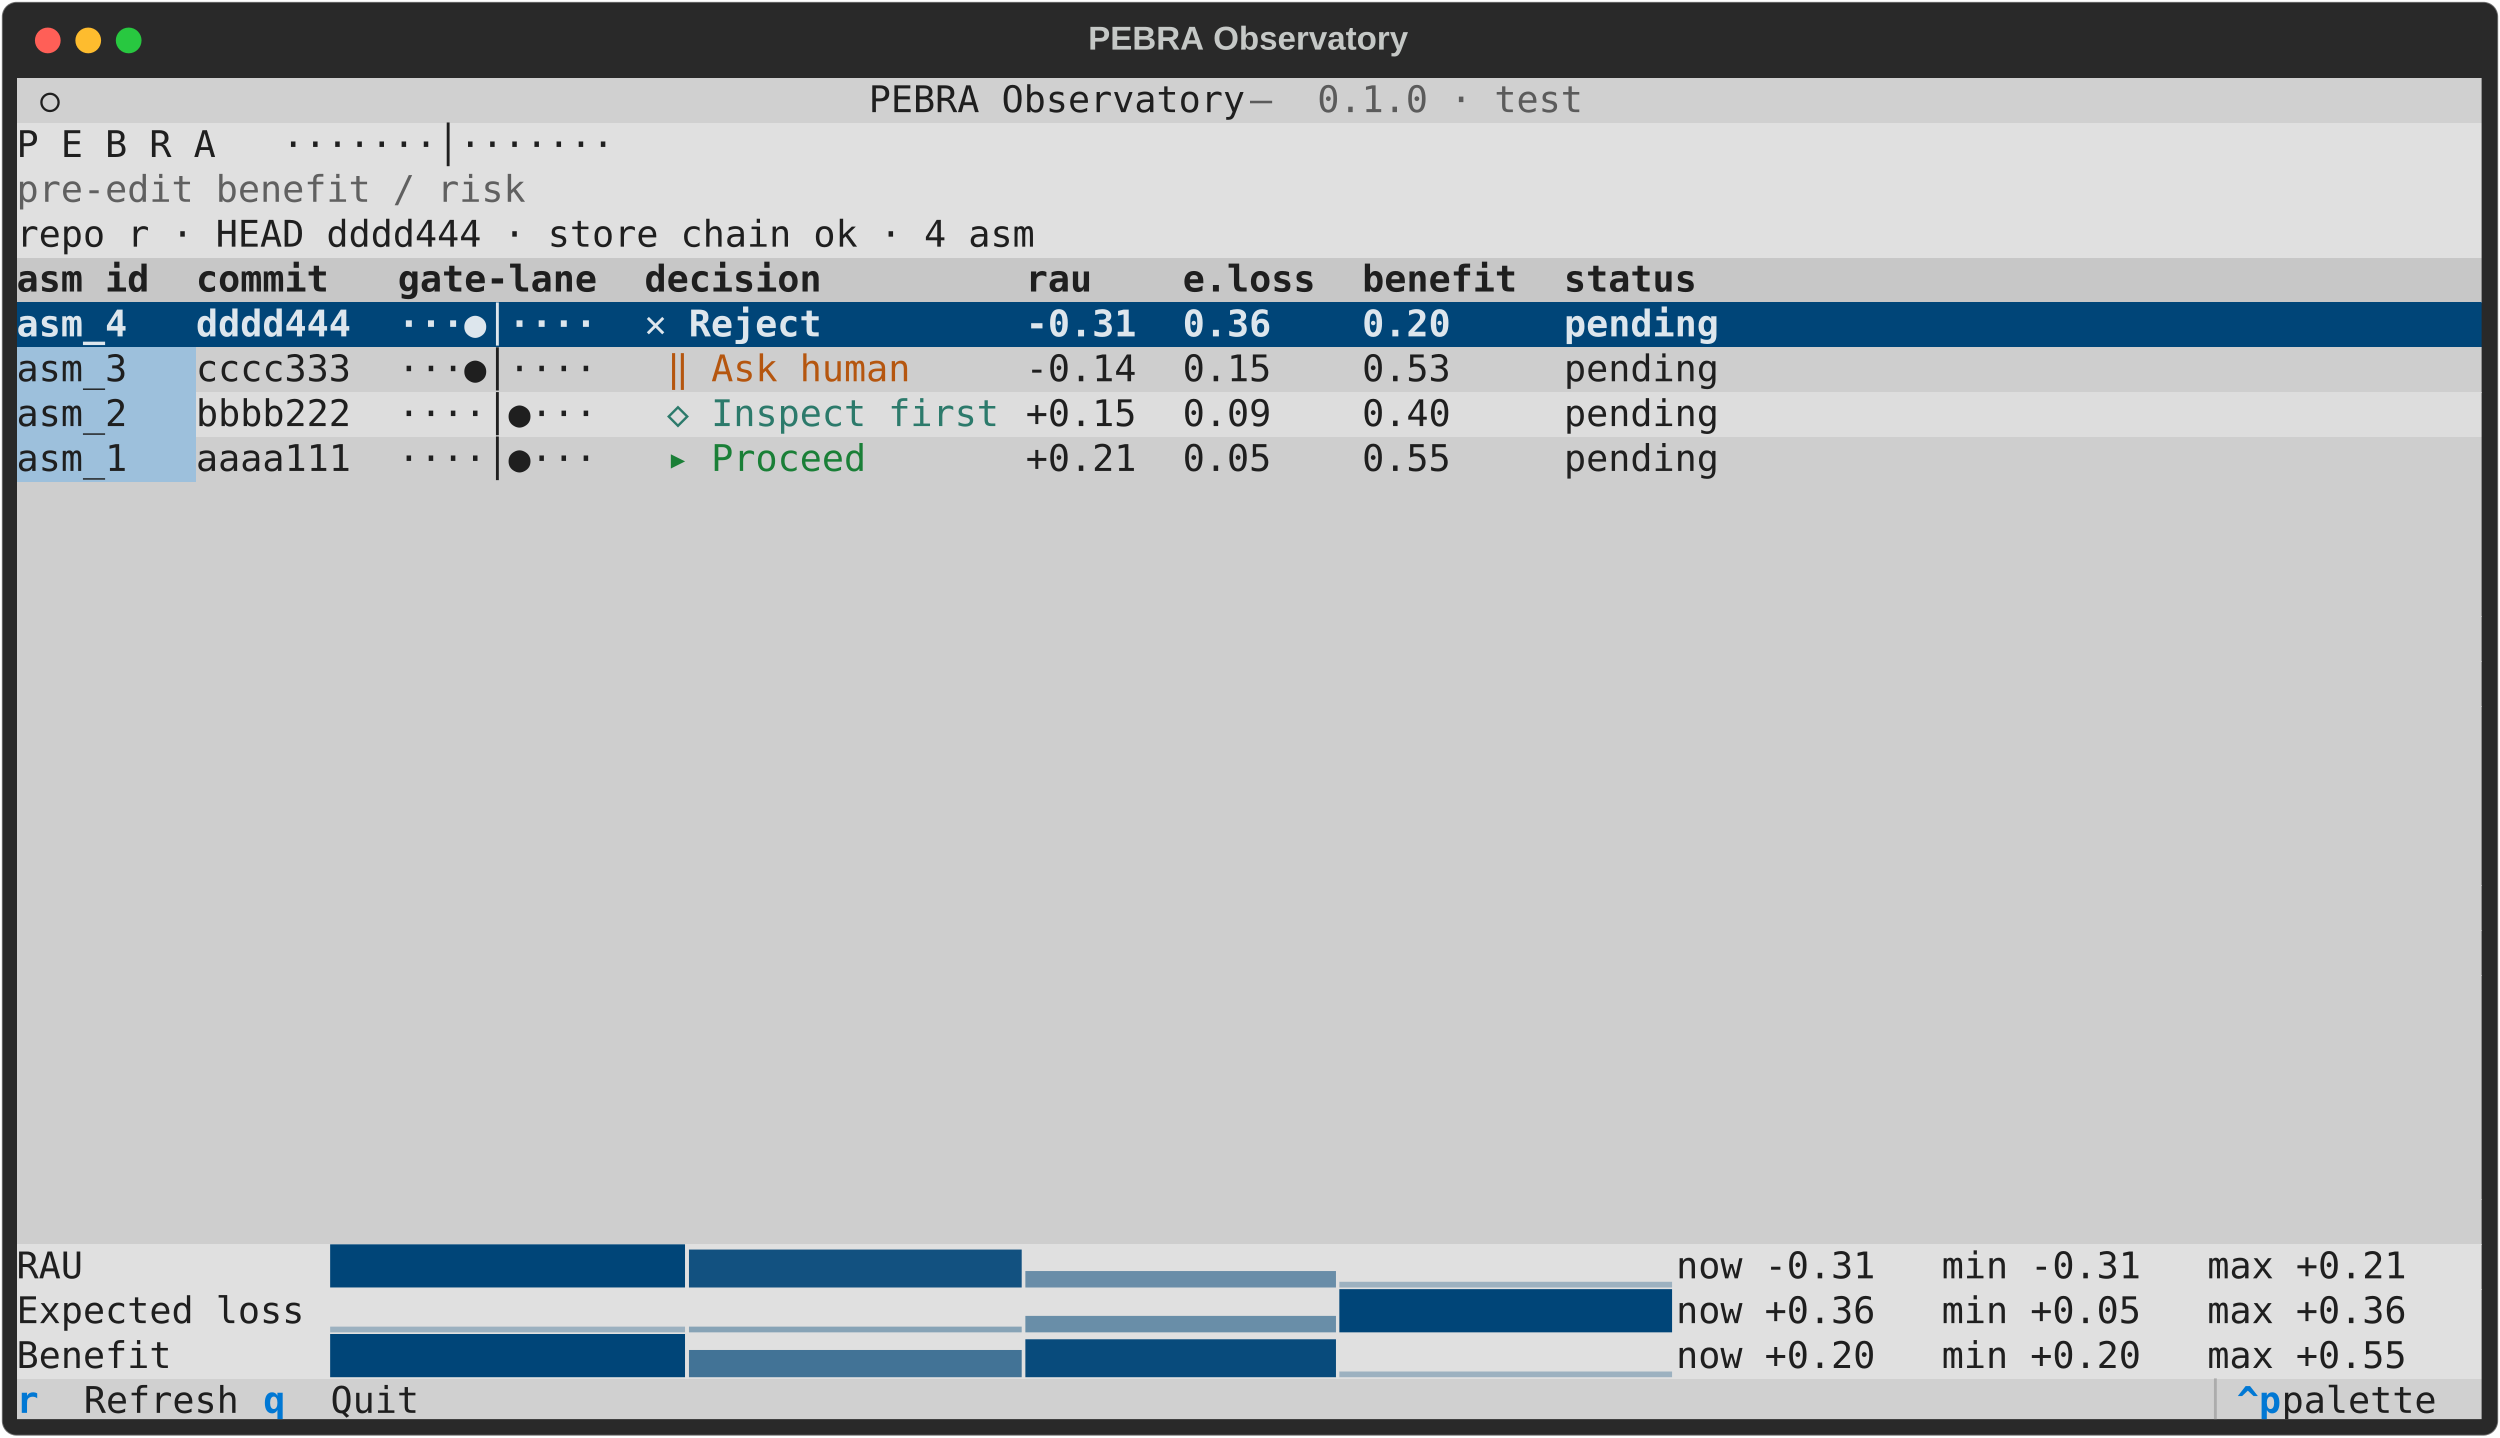
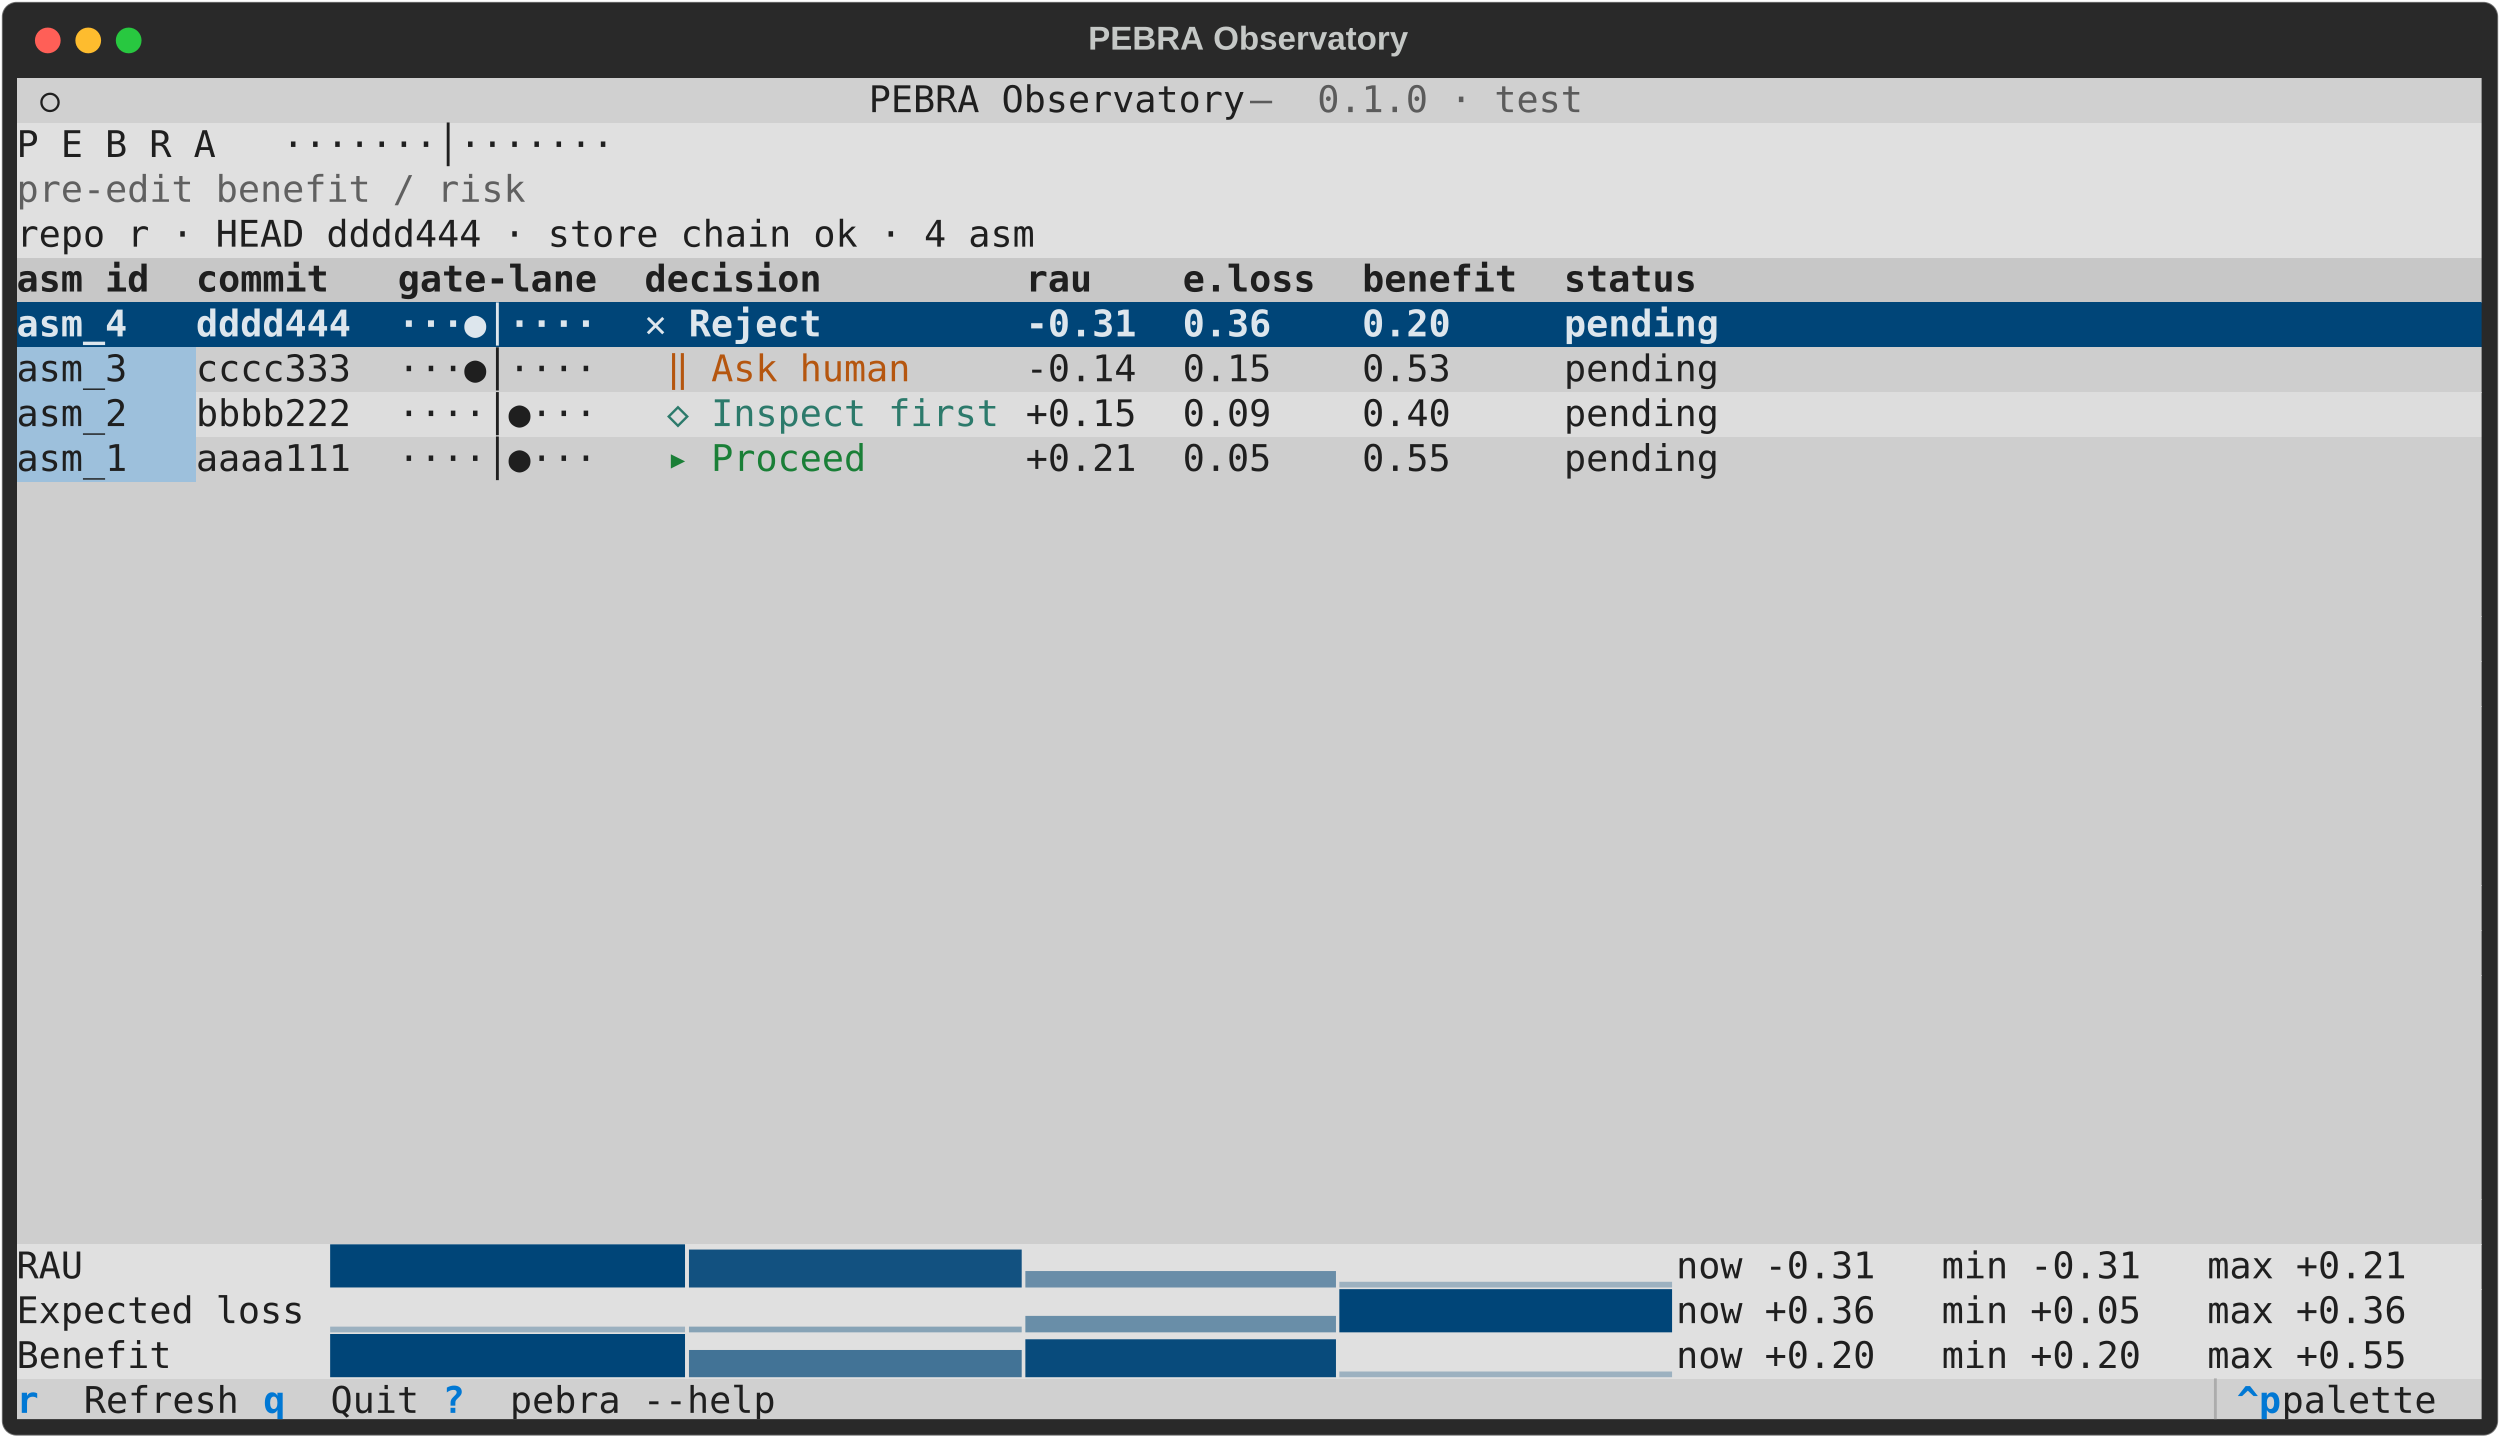
<svg xmlns="http://www.w3.org/2000/svg" class="rich-terminal" viewBox="0 0 1360 782.0">
  <style>

    @font-face {
        font-family: "Fira Code";
        src: local("FiraCode-Regular"),
                url("https://cdnjs.cloudflare.com/ajax/libs/firacode/6.2.0/woff2/FiraCode-Regular.woff2") format("woff2"),
                url("https://cdnjs.cloudflare.com/ajax/libs/firacode/6.2.0/woff/FiraCode-Regular.woff") format("woff");
        font-style: normal;
        font-weight: 400;
    }
    @font-face {
        font-family: "Fira Code";
        src: local("FiraCode-Bold"),
                url("https://cdnjs.cloudflare.com/ajax/libs/firacode/6.2.0/woff2/FiraCode-Bold.woff2") format("woff2"),
                url("https://cdnjs.cloudflare.com/ajax/libs/firacode/6.2.0/woff/FiraCode-Bold.woff") format("woff");
        font-style: bold;
        font-weight: 700;
    }

    .terminal-matrix {
        font-family: Fira Code, monospace;
        font-size: 20px;
        line-height: 24.4px;
        font-variant-east-asian: full-width;
    }

    .terminal-title {
        font-size: 18px;
        font-weight: bold;
        font-family: arial;
    }

    .terminal-r1 { fill: #c5c8c6 }
.terminal-r2 { fill: #1f1f1f }
.terminal-r3 { fill: #5b5b5b }
.terminal-r4 { fill: #606060 }
.terminal-r5 { fill: #1f1f1f;font-weight: bold }
.terminal-r6 { fill: #dde6ed;font-weight: bold }
.terminal-r7 { fill: #b5560f }
.terminal-r8 { fill: #2c7a6b }
.terminal-r9 { fill: #1a7f37 }
.terminal-r10 { fill: #004578 }
.terminal-r11 { fill: #125180 }
.terminal-r12 { fill: #698da8 }
.terminal-r13 { fill: #9cb1c0 }
.terminal-r14 { fill: #87a3b6 }
.terminal-r15 { fill: #698ea8 }
.terminal-r16 { fill: #427396 }
.terminal-r17 { fill: #084b7c }
.terminal-r18 { fill: #0178d4;font-weight: bold }
.terminal-r19 { fill: #acacac }
    </style>
  <defs>
    <clipPath id="terminal-clip-terminal">
      <rect x="0" y="0" width="1341.0" height="731.0" />
    </clipPath>
    <clipPath id="terminal-line-0">
      <rect x="0" y="1.5" width="1342" height="24.65" />
    </clipPath>
    <clipPath id="terminal-line-1">
      <rect x="0" y="25.9" width="1342" height="24.65" />
    </clipPath>
    <clipPath id="terminal-line-2">
      <rect x="0" y="50.3" width="1342" height="24.65" />
    </clipPath>
    <clipPath id="terminal-line-3">
      <rect x="0" y="74.7" width="1342" height="24.65" />
    </clipPath>
    <clipPath id="terminal-line-4">
      <rect x="0" y="99.1" width="1342" height="24.65" />
    </clipPath>
    <clipPath id="terminal-line-5">
      <rect x="0" y="123.5" width="1342" height="24.65" />
    </clipPath>
    <clipPath id="terminal-line-6">
      <rect x="0" y="147.9" width="1342" height="24.65" />
    </clipPath>
    <clipPath id="terminal-line-7">
      <rect x="0" y="172.3" width="1342" height="24.65" />
    </clipPath>
    <clipPath id="terminal-line-8">
      <rect x="0" y="196.7" width="1342" height="24.65" />
    </clipPath>
    <clipPath id="terminal-line-9">
      <rect x="0" y="221.1" width="1342" height="24.65" />
    </clipPath>
    <clipPath id="terminal-line-10">
      <rect x="0" y="245.5" width="1342" height="24.65" />
    </clipPath>
    <clipPath id="terminal-line-11">
      <rect x="0" y="269.9" width="1342" height="24.65" />
    </clipPath>
    <clipPath id="terminal-line-12">
      <rect x="0" y="294.3" width="1342" height="24.65" />
    </clipPath>
    <clipPath id="terminal-line-13">
      <rect x="0" y="318.7" width="1342" height="24.65" />
    </clipPath>
    <clipPath id="terminal-line-14">
      <rect x="0" y="343.1" width="1342" height="24.65" />
    </clipPath>
    <clipPath id="terminal-line-15">
      <rect x="0" y="367.5" width="1342" height="24.65" />
    </clipPath>
    <clipPath id="terminal-line-16">
      <rect x="0" y="391.9" width="1342" height="24.65" />
    </clipPath>
    <clipPath id="terminal-line-17">
      <rect x="0" y="416.3" width="1342" height="24.65" />
    </clipPath>
    <clipPath id="terminal-line-18">
      <rect x="0" y="440.7" width="1342" height="24.65" />
    </clipPath>
    <clipPath id="terminal-line-19">
      <rect x="0" y="465.1" width="1342" height="24.65" />
    </clipPath>
    <clipPath id="terminal-line-20">
      <rect x="0" y="489.5" width="1342" height="24.65" />
    </clipPath>
    <clipPath id="terminal-line-21">
      <rect x="0" y="513.9" width="1342" height="24.65" />
    </clipPath>
    <clipPath id="terminal-line-22">
      <rect x="0" y="538.3" width="1342" height="24.65" />
    </clipPath>
    <clipPath id="terminal-line-23">
      <rect x="0" y="562.7" width="1342" height="24.65" />
    </clipPath>
    <clipPath id="terminal-line-24">
      <rect x="0" y="587.1" width="1342" height="24.65" />
    </clipPath>
    <clipPath id="terminal-line-25">
      <rect x="0" y="611.5" width="1342" height="24.65" />
    </clipPath>
    <clipPath id="terminal-line-26">
      <rect x="0" y="635.9" width="1342" height="24.65" />
    </clipPath>
    <clipPath id="terminal-line-27">
      <rect x="0" y="660.3" width="1342" height="24.65" />
    </clipPath>
    <clipPath id="terminal-line-28">
      <rect x="0" y="684.7" width="1342" height="24.65" />
    </clipPath>
  </defs>
  <rect fill="#292929" stroke="rgba(255,255,255,0.35)" stroke-width="1" x="1" y="1" width="1358" height="780" rx="8" />
  <text class="terminal-title" fill="#c5c8c6" text-anchor="middle" x="679" y="27">PEBRA Observatory</text>
  <g transform="translate(26,22)">
    <circle cx="0" cy="0" r="7" fill="#ff5f57" />
    <circle cx="22" cy="0" r="7" fill="#febc2e" />
    <circle cx="44" cy="0" r="7" fill="#28c840" />
  </g>
  <g transform="translate(9, 41)" clip-path="url(#terminal-clip-terminal)">
    <rect fill="#d0d0d0" x="0" y="1.5" width="12.2" height="24.65" shape-rendering="crispEdges" />
    <rect fill="#d0d0d0" x="12.2" y="1.5" width="12.2" height="24.65" shape-rendering="crispEdges" />
    <rect fill="#d0d0d0" x="24.4" y="1.5" width="61" height="24.65" shape-rendering="crispEdges" />
    <rect fill="#d0d0d0" x="85.4" y="1.5" width="12.2" height="24.65" shape-rendering="crispEdges" />
    <rect fill="#d0d0d0" x="97.6" y="1.5" width="366" height="24.65" shape-rendering="crispEdges" />
    <rect fill="#d0d0d0" x="463.6" y="1.5" width="207.4" height="24.65" shape-rendering="crispEdges" />
    <rect fill="#d0d0d0" x="671" y="1.5" width="36.6" height="24.65" shape-rendering="crispEdges" />
    <rect fill="#d0d0d0" x="707.6" y="1.5" width="146.4" height="24.65" shape-rendering="crispEdges" />
    <rect fill="#d0d0d0" x="854" y="1.5" width="366" height="24.65" shape-rendering="crispEdges" />
    <rect fill="#d0d0d0" x="1220" y="1.5" width="12.2" height="24.65" shape-rendering="crispEdges" />
    <rect fill="#d0d0d0" x="1232.2" y="1.5" width="0" height="24.65" shape-rendering="crispEdges" />
    <rect fill="#d0d0d0" x="1232.2" y="1.5" width="109.8" height="24.65" shape-rendering="crispEdges" />
    <rect fill="#e0e0e0" x="0" y="25.9" width="329.4" height="24.65" shape-rendering="crispEdges" />
    <rect fill="#e0e0e0" x="329.4" y="25.9" width="1012.6" height="24.65" shape-rendering="crispEdges" />
    <rect fill="#e0e0e0" x="0" y="50.3" width="280.6" height="24.65" shape-rendering="crispEdges" />
    <rect fill="#e0e0e0" x="280.6" y="50.3" width="1061.4" height="24.65" shape-rendering="crispEdges" />
    <rect fill="#e0e0e0" x="0" y="74.7" width="561.2" height="24.65" shape-rendering="crispEdges" />
    <rect fill="#e0e0e0" x="561.2" y="74.7" width="780.8" height="24.65" shape-rendering="crispEdges" />
    <rect fill="#c7c7c7" x="0" y="99.1" width="97.6" height="24.65" shape-rendering="crispEdges" />
    <rect fill="#c7c7c7" x="97.6" y="99.1" width="109.8" height="24.65" shape-rendering="crispEdges" />
    <rect fill="#c7c7c7" x="207.4" y="99.1" width="134.2" height="24.65" shape-rendering="crispEdges" />
    <rect fill="#c7c7c7" x="341.6" y="99.1" width="207.4" height="24.65" shape-rendering="crispEdges" />
    <rect fill="#c7c7c7" x="549" y="99.1" width="85.4" height="24.65" shape-rendering="crispEdges" />
    <rect fill="#c7c7c7" x="634.4" y="99.1" width="97.6" height="24.65" shape-rendering="crispEdges" />
    <rect fill="#c7c7c7" x="732" y="99.1" width="109.8" height="24.65" shape-rendering="crispEdges" />
    <rect fill="#c7c7c7" x="841.8" y="99.1" width="109.8" height="24.65" shape-rendering="crispEdges" />
    <rect fill="#c7c7c7" x="951.6" y="99.1" width="390.4" height="24.65" shape-rendering="crispEdges" />
    <rect fill="#004578" x="0" y="123.5" width="97.6" height="24.65" shape-rendering="crispEdges" />
    <rect fill="#004578" x="97.6" y="123.5" width="109.8" height="24.65" shape-rendering="crispEdges" />
    <rect fill="#004578" x="207.4" y="123.5" width="134.2" height="24.65" shape-rendering="crispEdges" />
    <rect fill="#004578" x="341.6" y="123.5" width="207.4" height="24.65" shape-rendering="crispEdges" />
    <rect fill="#004578" x="549" y="123.5" width="85.4" height="24.65" shape-rendering="crispEdges" />
    <rect fill="#004578" x="634.4" y="123.5" width="97.6" height="24.65" shape-rendering="crispEdges" />
    <rect fill="#004578" x="732" y="123.5" width="109.8" height="24.65" shape-rendering="crispEdges" />
    <rect fill="#004578" x="841.8" y="123.5" width="109.8" height="24.65" shape-rendering="crispEdges" />
    <rect fill="#004578" x="951.6" y="123.5" width="390.4" height="24.65" shape-rendering="crispEdges" />
    <rect fill="#9dc0dc" x="0" y="147.9" width="97.6" height="24.65" shape-rendering="crispEdges" />
    <rect fill="#cecece" x="97.6" y="147.9" width="109.8" height="24.65" shape-rendering="crispEdges" />
    <rect fill="#cecece" x="207.4" y="147.9" width="134.2" height="24.65" shape-rendering="crispEdges" />
    <rect fill="#cecece" x="341.6" y="147.9" width="12.2" height="24.65" shape-rendering="crispEdges" />
    <rect fill="#cecece" x="353.8" y="147.9" width="134.2" height="24.65" shape-rendering="crispEdges" />
    <rect fill="#cecece" x="488" y="147.9" width="61" height="24.65" shape-rendering="crispEdges" />
    <rect fill="#cecece" x="549" y="147.9" width="85.4" height="24.65" shape-rendering="crispEdges" />
    <rect fill="#cecece" x="634.4" y="147.9" width="97.6" height="24.65" shape-rendering="crispEdges" />
    <rect fill="#cecece" x="732" y="147.9" width="109.8" height="24.65" shape-rendering="crispEdges" />
    <rect fill="#cecece" x="841.8" y="147.9" width="109.8" height="24.65" shape-rendering="crispEdges" />
    <rect fill="#cecece" x="951.6" y="147.9" width="390.4" height="24.65" shape-rendering="crispEdges" />
    <rect fill="#9dc0dc" x="0" y="172.3" width="97.6" height="24.65" shape-rendering="crispEdges" />
    <rect fill="#dddddd" x="97.6" y="172.3" width="109.8" height="24.65" shape-rendering="crispEdges" />
    <rect fill="#dddddd" x="207.4" y="172.3" width="134.2" height="24.65" shape-rendering="crispEdges" />
    <rect fill="#dddddd" x="341.6" y="172.3" width="12.2" height="24.65" shape-rendering="crispEdges" />
    <rect fill="#dddddd" x="353.8" y="172.3" width="183" height="24.65" shape-rendering="crispEdges" />
    <rect fill="#dddddd" x="536.8" y="172.3" width="12.2" height="24.65" shape-rendering="crispEdges" />
    <rect fill="#dddddd" x="549" y="172.3" width="85.4" height="24.65" shape-rendering="crispEdges" />
    <rect fill="#dddddd" x="634.4" y="172.3" width="97.6" height="24.65" shape-rendering="crispEdges" />
    <rect fill="#dddddd" x="732" y="172.3" width="109.8" height="24.65" shape-rendering="crispEdges" />
    <rect fill="#dddddd" x="841.8" y="172.3" width="109.8" height="24.65" shape-rendering="crispEdges" />
    <rect fill="#dddddd" x="951.6" y="172.3" width="390.4" height="24.65" shape-rendering="crispEdges" />
    <rect fill="#9dc0dc" x="0" y="196.7" width="97.6" height="24.65" shape-rendering="crispEdges" />
    <rect fill="#cecece" x="97.6" y="196.7" width="109.8" height="24.65" shape-rendering="crispEdges" />
    <rect fill="#cecece" x="207.4" y="196.7" width="134.2" height="24.65" shape-rendering="crispEdges" />
    <rect fill="#cecece" x="341.6" y="196.7" width="12.2" height="24.65" shape-rendering="crispEdges" />
    <rect fill="#cecece" x="353.8" y="196.7" width="109.8" height="24.65" shape-rendering="crispEdges" />
    <rect fill="#cecece" x="463.6" y="196.7" width="85.4" height="24.65" shape-rendering="crispEdges" />
    <rect fill="#cecece" x="549" y="196.7" width="85.4" height="24.65" shape-rendering="crispEdges" />
    <rect fill="#cecece" x="634.4" y="196.7" width="97.6" height="24.65" shape-rendering="crispEdges" />
    <rect fill="#cecece" x="732" y="196.7" width="109.8" height="24.65" shape-rendering="crispEdges" />
    <rect fill="#cecece" x="841.8" y="196.7" width="109.8" height="24.65" shape-rendering="crispEdges" />
    <rect fill="#cecece" x="951.6" y="196.7" width="390.4" height="24.65" shape-rendering="crispEdges" />
    <rect fill="#cecece" x="0" y="221.1" width="1342" height="24.65" shape-rendering="crispEdges" />
    <rect fill="#cecece" x="0" y="245.5" width="1342" height="24.65" shape-rendering="crispEdges" />
    <rect fill="#cecece" x="0" y="269.9" width="1342" height="24.65" shape-rendering="crispEdges" />
    <rect fill="#cecece" x="0" y="294.3" width="1342" height="24.65" shape-rendering="crispEdges" />
    <rect fill="#cecece" x="0" y="318.7" width="1342" height="24.65" shape-rendering="crispEdges" />
    <rect fill="#cecece" x="0" y="343.1" width="1342" height="24.65" shape-rendering="crispEdges" />
    <rect fill="#cecece" x="0" y="367.5" width="1342" height="24.65" shape-rendering="crispEdges" />
    <rect fill="#cecece" x="0" y="391.9" width="1342" height="24.65" shape-rendering="crispEdges" />
    <rect fill="#cecece" x="0" y="416.3" width="1342" height="24.65" shape-rendering="crispEdges" />
    <rect fill="#cecece" x="0" y="440.7" width="1342" height="24.65" shape-rendering="crispEdges" />
    <rect fill="#cecece" x="0" y="465.1" width="1342" height="24.65" shape-rendering="crispEdges" />
    <rect fill="#cecece" x="0" y="489.5" width="1342" height="24.65" shape-rendering="crispEdges" />
    <rect fill="#cecece" x="0" y="513.9" width="1342" height="24.65" shape-rendering="crispEdges" />
    <rect fill="#cecece" x="0" y="538.3" width="1342" height="24.65" shape-rendering="crispEdges" />
    <rect fill="#cecece" x="0" y="562.7" width="1342" height="24.65" shape-rendering="crispEdges" />
    <rect fill="#cecece" x="0" y="587.1" width="1342" height="24.65" shape-rendering="crispEdges" />
    <rect fill="#cecece" x="0" y="611.5" width="1342" height="24.65" shape-rendering="crispEdges" />
    <rect fill="#e0e0e0" x="0" y="635.9" width="36.6" height="24.65" shape-rendering="crispEdges" />
    <rect fill="#e0e0e0" x="36.6" y="635.9" width="134.2" height="24.65" shape-rendering="crispEdges" />
    <rect fill="#e0e0e0" x="170.8" y="635.9" width="195.2" height="24.65" shape-rendering="crispEdges" />
    <rect fill="#e0e0e0" x="366" y="635.9" width="183" height="24.65" shape-rendering="crispEdges" />
    <rect fill="#e0e0e0" x="549" y="635.9" width="170.8" height="24.65" shape-rendering="crispEdges" />
    <rect fill="#e0e0e0" x="719.8" y="635.9" width="183" height="24.65" shape-rendering="crispEdges" />
    <rect fill="#e0e0e0" x="902.8" y="635.9" width="402.6" height="24.65" shape-rendering="crispEdges" />
    <rect fill="#e0e0e0" x="1305.4" y="635.9" width="36.6" height="24.65" shape-rendering="crispEdges" />
    <rect fill="#e0e0e0" x="0" y="660.3" width="158.6" height="24.65" shape-rendering="crispEdges" />
    <rect fill="#e0e0e0" x="158.6" y="660.3" width="12.2" height="24.65" shape-rendering="crispEdges" />
    <rect fill="#e0e0e0" x="170.8" y="660.3" width="195.2" height="24.65" shape-rendering="crispEdges" />
    <rect fill="#e0e0e0" x="366" y="660.3" width="183" height="24.65" shape-rendering="crispEdges" />
    <rect fill="#e0e0e0" x="549" y="660.3" width="170.8" height="24.65" shape-rendering="crispEdges" />
    <rect fill="#e0e0e0" x="719.8" y="660.3" width="183" height="24.65" shape-rendering="crispEdges" />
    <rect fill="#e0e0e0" x="902.8" y="660.3" width="402.6" height="24.65" shape-rendering="crispEdges" />
    <rect fill="#e0e0e0" x="1305.4" y="660.3" width="36.6" height="24.65" shape-rendering="crispEdges" />
    <rect fill="#e0e0e0" x="0" y="684.7" width="85.4" height="24.65" shape-rendering="crispEdges" />
    <rect fill="#e0e0e0" x="85.4" y="684.7" width="85.4" height="24.65" shape-rendering="crispEdges" />
    <rect fill="#e0e0e0" x="170.8" y="684.7" width="195.2" height="24.65" shape-rendering="crispEdges" />
    <rect fill="#e0e0e0" x="366" y="684.7" width="183" height="24.65" shape-rendering="crispEdges" />
    <rect fill="#e0e0e0" x="549" y="684.7" width="170.8" height="24.65" shape-rendering="crispEdges" />
    <rect fill="#e0e0e0" x="719.8" y="684.7" width="183" height="24.65" shape-rendering="crispEdges" />
    <rect fill="#e0e0e0" x="902.8" y="684.7" width="402.6" height="24.65" shape-rendering="crispEdges" />
    <rect fill="#e0e0e0" x="1305.4" y="684.7" width="36.6" height="24.65" shape-rendering="crispEdges" />
    <rect fill="#d0d0d0" x="0" y="709.1" width="36.6" height="24.65" shape-rendering="crispEdges" />
    <rect fill="#d0d0d0" x="36.6" y="709.1" width="97.6" height="24.65" shape-rendering="crispEdges" />
    <rect fill="#d0d0d0" x="134.2" y="709.1" width="36.6" height="24.65" shape-rendering="crispEdges" />
    <rect fill="#d0d0d0" x="170.8" y="709.1" width="61" height="24.65" shape-rendering="crispEdges" />
-     <rect fill="#d0d0d0" x="231.8" y="709.1" width="963.8" height="24.65" shape-rendering="crispEdges" />
+     <rect fill="#d0d0d0" x="231.8" y="709.1" width="36.6" height="24.65" shape-rendering="crispEdges" />
+     <rect fill="#d0d0d0" x="268.4" y="709.1" width="158.6" height="24.65" shape-rendering="crispEdges" />
+     <rect fill="#d0d0d0" x="427" y="709.1" width="768.6" height="24.65" shape-rendering="crispEdges" />
    <rect fill="#d0d0d0" x="1195.6" y="709.1" width="12.2" height="24.65" shape-rendering="crispEdges" />
    <rect fill="#d0d0d0" x="1207.8" y="709.1" width="24.4" height="24.65" shape-rendering="crispEdges" />
    <rect fill="#d0d0d0" x="1232.2" y="709.1" width="97.6" height="24.65" shape-rendering="crispEdges" />
    <rect fill="#d0d0d0" x="1329.8" y="709.1" width="12.2" height="24.65" shape-rendering="crispEdges" />
    <g class="terminal-matrix">
      <text class="terminal-r2" x="12.2" y="20" textLength="12.2" clip-path="url(#terminal-line-0)">⭘</text>
      <text class="terminal-r2" x="463.6" y="20" textLength="207.4" clip-path="url(#terminal-line-0)">PEBRA Observatory</text>
      <text class="terminal-r3" x="671" y="20" textLength="36.6" clip-path="url(#terminal-line-0)"> — </text>
      <text class="terminal-r3" x="707.6" y="20" textLength="146.4" clip-path="url(#terminal-line-0)">0.1.0 · test</text>
      <text class="terminal-r1" x="1342" y="20" textLength="12.2" clip-path="url(#terminal-line-0)">
</text>
      <text class="terminal-r2" x="0" y="44.4" textLength="329.4" clip-path="url(#terminal-line-1)">P E B R A   ·······│·······</text>
      <text class="terminal-r1" x="1342" y="44.4" textLength="12.2" clip-path="url(#terminal-line-1)">
</text>
      <text class="terminal-r4" x="0" y="68.8" textLength="280.6" clip-path="url(#terminal-line-2)">pre-edit benefit / risk</text>
      <text class="terminal-r1" x="1342" y="68.8" textLength="12.2" clip-path="url(#terminal-line-2)">
</text>
      <text class="terminal-r2" x="0" y="93.2" textLength="561.2" clip-path="url(#terminal-line-3)">repo r · HEAD dddd444 · store chain ok · 4 asm</text>
      <text class="terminal-r1" x="1342" y="93.2" textLength="12.2" clip-path="url(#terminal-line-3)">
</text>
      <text class="terminal-r5" x="0" y="117.6" textLength="97.6" clip-path="url(#terminal-line-4)"> asm id </text>
      <text class="terminal-r5" x="97.6" y="117.6" textLength="109.8" clip-path="url(#terminal-line-4)"> commit  </text>
      <text class="terminal-r5" x="207.4" y="117.6" textLength="134.2" clip-path="url(#terminal-line-4)"> gate-lane </text>
      <text class="terminal-r5" x="341.6" y="117.6" textLength="207.4" clip-path="url(#terminal-line-4)"> decision        </text>
      <text class="terminal-r5" x="549" y="117.6" textLength="85.4" clip-path="url(#terminal-line-4)"> rau   </text>
      <text class="terminal-r5" x="634.4" y="117.6" textLength="97.6" clip-path="url(#terminal-line-4)"> e.loss </text>
      <text class="terminal-r5" x="732" y="117.6" textLength="109.8" clip-path="url(#terminal-line-4)"> benefit </text>
      <text class="terminal-r5" x="841.8" y="117.6" textLength="109.8" clip-path="url(#terminal-line-4)"> status  </text>
      <text class="terminal-r1" x="1342" y="117.6" textLength="12.2" clip-path="url(#terminal-line-4)">
</text>
      <text class="terminal-r6" x="0" y="142" textLength="97.6" clip-path="url(#terminal-line-5)"> asm_4  </text>
      <text class="terminal-r6" x="97.6" y="142" textLength="109.8" clip-path="url(#terminal-line-5)"> dddd444 </text>
      <text class="terminal-r6" x="207.4" y="142" textLength="134.2" clip-path="url(#terminal-line-5)"> ···●│···· </text>
      <text class="terminal-r6" x="341.6" y="142" textLength="207.4" clip-path="url(#terminal-line-5)"> ✕ Reject        </text>
      <text class="terminal-r6" x="549" y="142" textLength="85.4" clip-path="url(#terminal-line-5)"> -0.31 </text>
      <text class="terminal-r6" x="634.4" y="142" textLength="97.6" clip-path="url(#terminal-line-5)"> 0.36   </text>
      <text class="terminal-r6" x="732" y="142" textLength="109.8" clip-path="url(#terminal-line-5)"> 0.20    </text>
      <text class="terminal-r6" x="841.8" y="142" textLength="109.8" clip-path="url(#terminal-line-5)"> pending </text>
      <text class="terminal-r1" x="1342" y="142" textLength="12.2" clip-path="url(#terminal-line-5)">
</text>
      <text class="terminal-r2" x="0" y="166.4" textLength="97.6" clip-path="url(#terminal-line-6)"> asm_3  </text>
      <text class="terminal-r2" x="97.6" y="166.4" textLength="109.8" clip-path="url(#terminal-line-6)"> cccc333 </text>
      <text class="terminal-r2" x="207.4" y="166.4" textLength="134.2" clip-path="url(#terminal-line-6)"> ···●│···· </text>
      <text class="terminal-r7" x="353.8" y="166.4" textLength="134.2" clip-path="url(#terminal-line-6)">‖ Ask human</text>
      <text class="terminal-r2" x="549" y="166.4" textLength="85.4" clip-path="url(#terminal-line-6)"> -0.14 </text>
      <text class="terminal-r2" x="634.4" y="166.4" textLength="97.6" clip-path="url(#terminal-line-6)"> 0.15   </text>
      <text class="terminal-r2" x="732" y="166.4" textLength="109.8" clip-path="url(#terminal-line-6)"> 0.53    </text>
      <text class="terminal-r2" x="841.8" y="166.4" textLength="109.8" clip-path="url(#terminal-line-6)"> pending </text>
      <text class="terminal-r1" x="1342" y="166.4" textLength="12.2" clip-path="url(#terminal-line-6)">
</text>
      <text class="terminal-r2" x="0" y="190.8" textLength="97.6" clip-path="url(#terminal-line-7)"> asm_2  </text>
      <text class="terminal-r2" x="97.6" y="190.8" textLength="109.8" clip-path="url(#terminal-line-7)"> bbbb222 </text>
      <text class="terminal-r2" x="207.4" y="190.8" textLength="134.2" clip-path="url(#terminal-line-7)"> ····│●··· </text>
      <text class="terminal-r8" x="353.8" y="190.8" textLength="183" clip-path="url(#terminal-line-7)">◇ Inspect first</text>
      <text class="terminal-r2" x="549" y="190.8" textLength="85.4" clip-path="url(#terminal-line-7)"> +0.15 </text>
      <text class="terminal-r2" x="634.4" y="190.8" textLength="97.6" clip-path="url(#terminal-line-7)"> 0.09   </text>
      <text class="terminal-r2" x="732" y="190.8" textLength="109.8" clip-path="url(#terminal-line-7)"> 0.40    </text>
      <text class="terminal-r2" x="841.8" y="190.8" textLength="109.8" clip-path="url(#terminal-line-7)"> pending </text>
      <text class="terminal-r1" x="1342" y="190.8" textLength="12.2" clip-path="url(#terminal-line-7)">
</text>
      <text class="terminal-r2" x="0" y="215.2" textLength="97.6" clip-path="url(#terminal-line-8)"> asm_1  </text>
      <text class="terminal-r2" x="97.6" y="215.2" textLength="109.8" clip-path="url(#terminal-line-8)"> aaaa111 </text>
      <text class="terminal-r2" x="207.4" y="215.2" textLength="134.2" clip-path="url(#terminal-line-8)"> ····│●··· </text>
      <text class="terminal-r9" x="353.8" y="215.2" textLength="109.8" clip-path="url(#terminal-line-8)">▸ Proceed</text>
      <text class="terminal-r2" x="549" y="215.2" textLength="85.4" clip-path="url(#terminal-line-8)"> +0.21 </text>
      <text class="terminal-r2" x="634.4" y="215.2" textLength="97.6" clip-path="url(#terminal-line-8)"> 0.05   </text>
      <text class="terminal-r2" x="732" y="215.2" textLength="109.8" clip-path="url(#terminal-line-8)"> 0.55    </text>
      <text class="terminal-r2" x="841.8" y="215.2" textLength="109.8" clip-path="url(#terminal-line-8)"> pending </text>
      <text class="terminal-r1" x="1342" y="215.2" textLength="12.2" clip-path="url(#terminal-line-8)">
</text>
      <text class="terminal-r1" x="1342" y="239.6" textLength="12.2" clip-path="url(#terminal-line-9)">
</text>
      <text class="terminal-r1" x="1342" y="264" textLength="12.2" clip-path="url(#terminal-line-10)">
</text>
      <text class="terminal-r1" x="1342" y="288.4" textLength="12.2" clip-path="url(#terminal-line-11)">
</text>
      <text class="terminal-r1" x="1342" y="312.8" textLength="12.2" clip-path="url(#terminal-line-12)">
</text>
      <text class="terminal-r1" x="1342" y="337.2" textLength="12.2" clip-path="url(#terminal-line-13)">
</text>
      <text class="terminal-r1" x="1342" y="361.6" textLength="12.2" clip-path="url(#terminal-line-14)">
</text>
      <text class="terminal-r1" x="1342" y="386" textLength="12.2" clip-path="url(#terminal-line-15)">
</text>
      <text class="terminal-r1" x="1342" y="410.4" textLength="12.2" clip-path="url(#terminal-line-16)">
</text>
      <text class="terminal-r1" x="1342" y="434.8" textLength="12.2" clip-path="url(#terminal-line-17)">
</text>
      <text class="terminal-r1" x="1342" y="459.2" textLength="12.2" clip-path="url(#terminal-line-18)">
</text>
      <text class="terminal-r1" x="1342" y="483.6" textLength="12.2" clip-path="url(#terminal-line-19)">
</text>
      <text class="terminal-r1" x="1342" y="508" textLength="12.2" clip-path="url(#terminal-line-20)">
</text>
      <text class="terminal-r1" x="1342" y="532.4" textLength="12.2" clip-path="url(#terminal-line-21)">
</text>
      <text class="terminal-r1" x="1342" y="556.8" textLength="12.2" clip-path="url(#terminal-line-22)">
</text>
      <text class="terminal-r1" x="1342" y="581.2" textLength="12.2" clip-path="url(#terminal-line-23)">
</text>
      <text class="terminal-r1" x="1342" y="605.6" textLength="12.2" clip-path="url(#terminal-line-24)">
</text>
      <text class="terminal-r1" x="1342" y="630" textLength="12.2" clip-path="url(#terminal-line-25)">
</text>
      <text class="terminal-r2" x="0" y="654.4" textLength="36.6" clip-path="url(#terminal-line-26)">RAU</text>
      <text class="terminal-r10" x="170.8" y="654.4" textLength="195.2" clip-path="url(#terminal-line-26)">████████████████</text>
      <text class="terminal-r11" x="366" y="654.4" textLength="183" clip-path="url(#terminal-line-26)">▇▇▇▇▇▇▇▇▇▇▇▇▇▇▇</text>
      <text class="terminal-r12" x="549" y="654.4" textLength="170.8" clip-path="url(#terminal-line-26)">▃▃▃▃▃▃▃▃▃▃▃▃▃▃</text>
      <text class="terminal-r13" x="719.8" y="654.4" textLength="183" clip-path="url(#terminal-line-26)">▁▁▁▁▁▁▁▁▁▁▁▁▁▁▁</text>
      <text class="terminal-r2" x="902.8" y="654.4" textLength="402.6" clip-path="url(#terminal-line-26)">now -0.31   min -0.31   max +0.21</text>
      <text class="terminal-r1" x="1342" y="654.4" textLength="12.2" clip-path="url(#terminal-line-26)">
</text>
      <text class="terminal-r2" x="0" y="678.8" textLength="158.6" clip-path="url(#terminal-line-27)">Expected loss</text>
      <text class="terminal-r13" x="170.8" y="678.8" textLength="195.2" clip-path="url(#terminal-line-27)">▁▁▁▁▁▁▁▁▁▁▁▁▁▁▁▁</text>
      <text class="terminal-r14" x="366" y="678.8" textLength="183" clip-path="url(#terminal-line-27)">▁▁▁▁▁▁▁▁▁▁▁▁▁▁▁</text>
      <text class="terminal-r15" x="549" y="678.8" textLength="170.8" clip-path="url(#terminal-line-27)">▃▃▃▃▃▃▃▃▃▃▃▃▃▃</text>
      <text class="terminal-r10" x="719.8" y="678.8" textLength="183" clip-path="url(#terminal-line-27)">███████████████</text>
      <text class="terminal-r2" x="902.8" y="678.8" textLength="402.6" clip-path="url(#terminal-line-27)">now +0.36   min +0.05   max +0.36</text>
      <text class="terminal-r1" x="1342" y="678.8" textLength="12.2" clip-path="url(#terminal-line-27)">
</text>
      <text class="terminal-r2" x="0" y="703.2" textLength="85.4" clip-path="url(#terminal-line-28)">Benefit</text>
      <text class="terminal-r10" x="170.8" y="703.2" textLength="195.2" clip-path="url(#terminal-line-28)">████████████████</text>
      <text class="terminal-r16" x="366" y="703.2" textLength="183" clip-path="url(#terminal-line-28)">▅▅▅▅▅▅▅▅▅▅▅▅▅▅▅</text>
      <text class="terminal-r17" x="549" y="703.2" textLength="170.8" clip-path="url(#terminal-line-28)">▇▇▇▇▇▇▇▇▇▇▇▇▇▇</text>
      <text class="terminal-r13" x="719.8" y="703.2" textLength="183" clip-path="url(#terminal-line-28)">▁▁▁▁▁▁▁▁▁▁▁▁▁▁▁</text>
      <text class="terminal-r2" x="902.8" y="703.2" textLength="402.6" clip-path="url(#terminal-line-28)">now +0.20   min +0.20   max +0.55</text>
      <text class="terminal-r1" x="1342" y="703.2" textLength="12.2" clip-path="url(#terminal-line-28)">
</text>
      <text class="terminal-r18" x="0" y="727.6" textLength="36.6" clip-path="url(#terminal-line-29)"> r </text>
      <text class="terminal-r2" x="36.6" y="727.6" textLength="97.6" clip-path="url(#terminal-line-29)">Refresh </text>
      <text class="terminal-r18" x="134.2" y="727.6" textLength="36.6" clip-path="url(#terminal-line-29)"> q </text>
      <text class="terminal-r2" x="170.8" y="727.6" textLength="61" clip-path="url(#terminal-line-29)">Quit </text>
+       <text class="terminal-r18" x="231.8" y="727.6" textLength="36.6" clip-path="url(#terminal-line-29)"> ? </text>
+       <text class="terminal-r2" x="268.4" y="727.6" textLength="158.6" clip-path="url(#terminal-line-29)">pebra --help </text>
      <text class="terminal-r19" x="1195.6" y="727.6" textLength="12.2" clip-path="url(#terminal-line-29)">▏</text>
      <text class="terminal-r18" x="1207.8" y="727.6" textLength="24.4" clip-path="url(#terminal-line-29)">^p</text>
      <text class="terminal-r2" x="1232.2" y="727.6" textLength="97.6" clip-path="url(#terminal-line-29)"> palette</text>
    </g>
  </g>
</svg>
